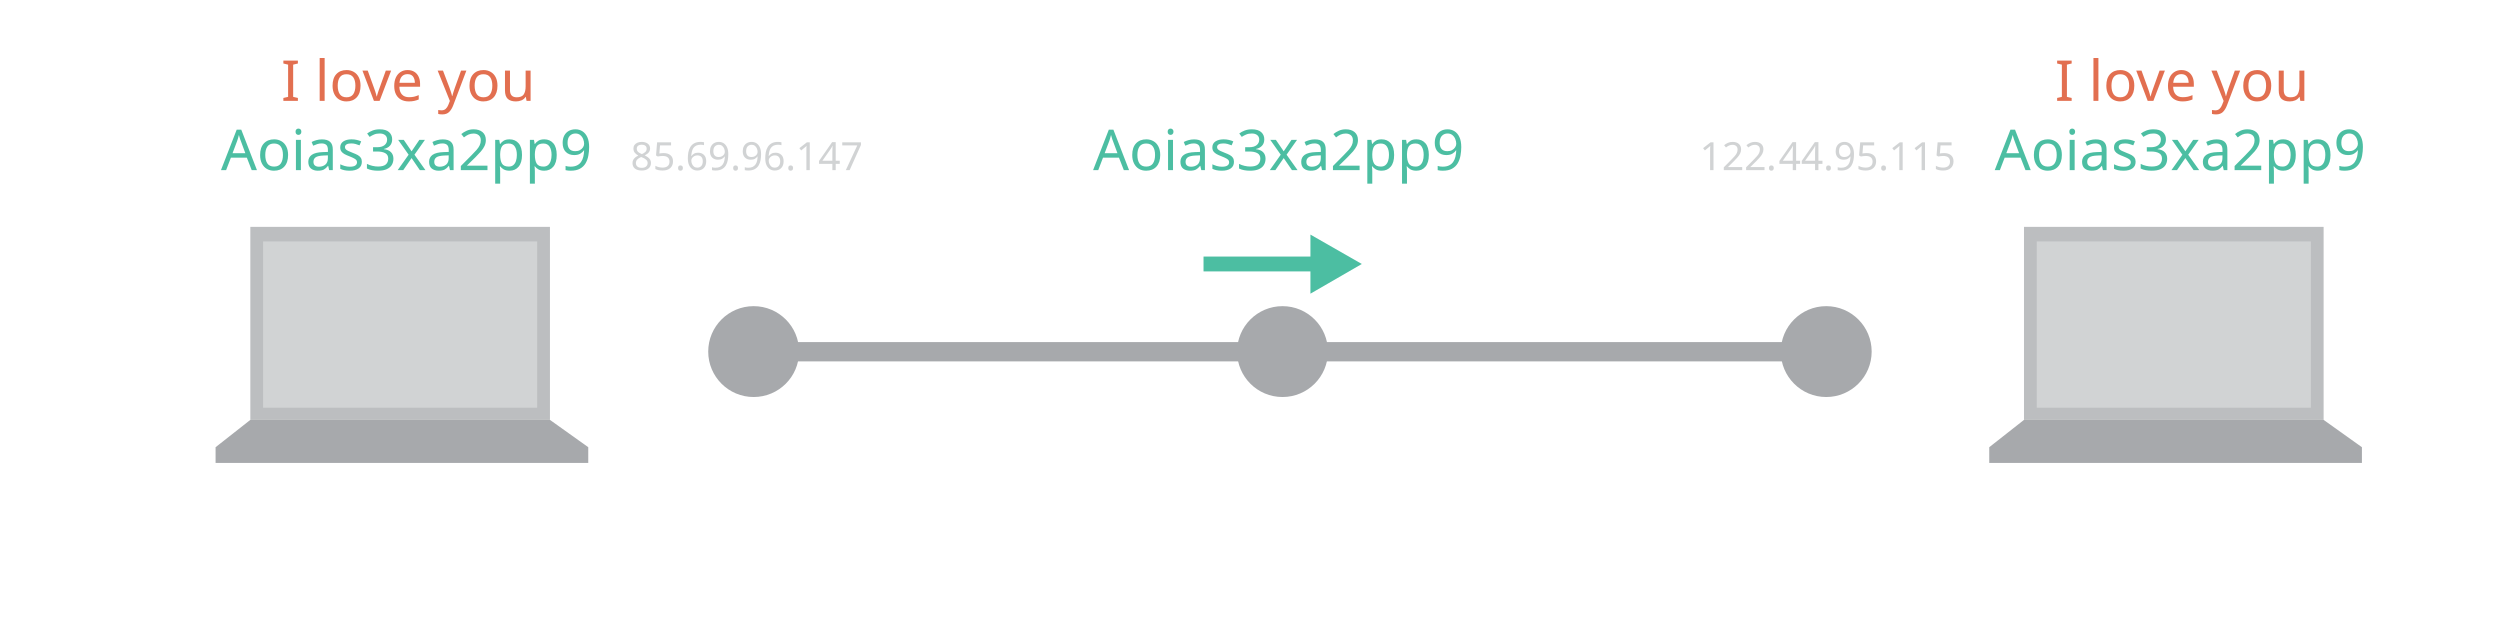
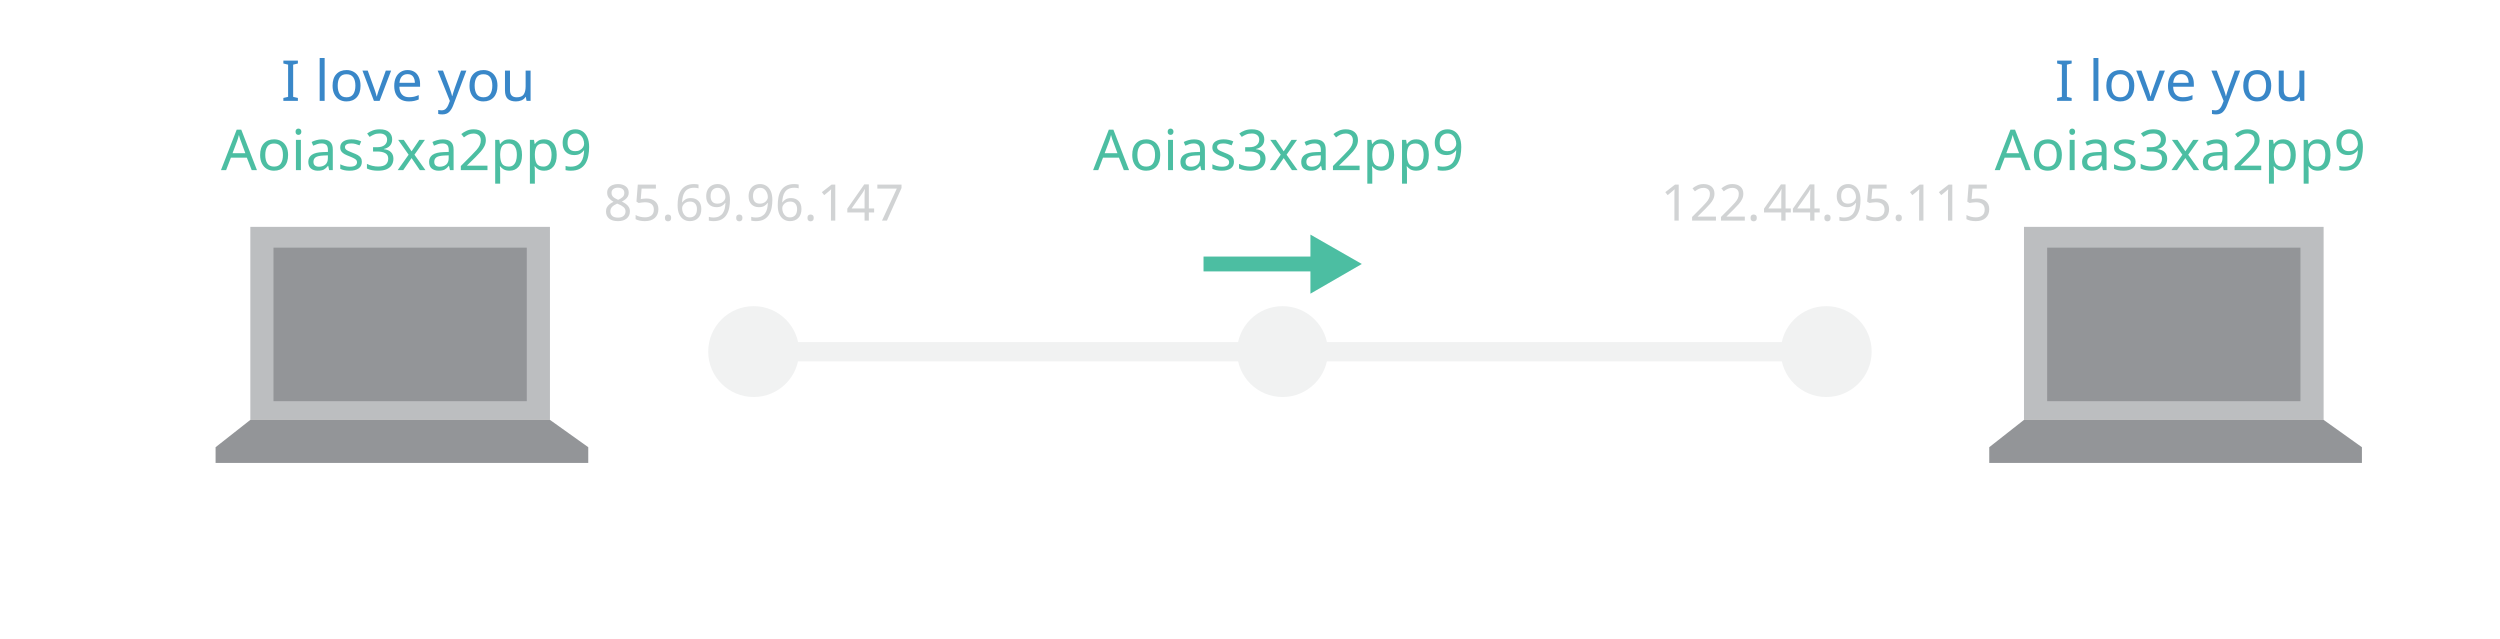
<svg xmlns="http://www.w3.org/2000/svg" version="1.1" x="0px" y="0px" viewBox="0 0 841.9 215" enable-background="new 0 0 841.9 215" xml:space="preserve">
+   <g id="Layer_31" display="none">
+     <rect display="inline" fill="#414042" width="841.9" height="215" />
+   </g>
+   <g id="laptops">
+     <g id="laptop_copy_4">
+       <rect x="84.3" y="76.4" fill="#BCBEC0" width="100.9" height="65" />
+       <polygon fill="#939598" points="185.2,141.4 84.3,141.4 72.6,150.6 72.6,155.9 198.1,155.9 198.1,150.6   " />
+       <rect x="92.1" y="83.4" fill="#939598" width="85.3" height="51.7" />
+     </g>
+     <g id="laptop_copy_5">
+       <rect x="681.6" y="76.4" fill="#BCBEC0" width="100.9" height="65" />
+       <polygon fill="#939598" points="782.5,141.4 681.6,141.4 669.9,150.6 669.9,155.9 795.4,155.9 795.4,150.6   " />
+       <rect x="689.4" y="83.4" fill="#939598" width="85.3" height="51.7" />
+     </g>
+   </g>
+   <g id="ips">
+     <text transform="matrix(1 0 0 1 203.2478 74.3)" fill="#D1D3D4" font-family="'Roboto-Medium'" font-size="17">85.69.96.147</text>
+     <text transform="matrix(1 0 0 1 559.2963 74.3)">
+       <tspan x="0" y="0" fill="#D1D3D4" font-family="'Roboto-Medium'" font-size="17">122</tspan>
+       <tspan x="29" y="0" fill="#D1D3D4" font-family="'Roboto-Medium'" font-size="17">.</tspan>
+       <tspan x="34.4" y="0" fill="#D1D3D4" font-family="'Roboto-Medium'" font-size="17">44.95.115</tspan>
+     </text>
+   </g>
  <g id="IP" display="none">
    <g id="connections" display="inline">
-       <circle fill="#A7A9AC" cx="253.8" cy="118.6" r="15.3" />
-       <text transform="matrix(1 0 0 1 212.3872 57.5425)" fill="#D1D3D4" font-family="'Roboto-Medium'" font-size="13.141">85.69.96.147</text>
-       <circle fill="#A7A9AC" cx="615.1" cy="118.6" r="15.3" />
-       <rect x="252.9" y="115.4" fill="#A7A9AC" width="362.2" height="6.5" />
-       <text transform="matrix(1 0 0 1 572.3872 57.5425)">
-         <tspan x="0" y="0" fill="#D1D3D4" font-family="'Roboto-Medium'" font-size="13.141">122</tspan>
-         <tspan x="22.4" y="0" fill="#D1D3D4" font-family="'Roboto-Medium'" font-size="13.141">.</tspan>
-         <tspan x="26.6" y="0" fill="#D1D3D4" font-family="'Roboto-Medium'" font-size="13.141">44.95.115</tspan>
-       </text>
-     </g>
-     <g id="arrows">
-       <g display="inline">
-         <line fill="#A7A9AC" x1="405.3" y1="-163.7" x2="458.6" y2="-163.7" />
-         <g>
-           <line fill="none" stroke="#7F3F98" stroke-width="5" stroke-miterlimit="10" x1="405.3" y1="-163.7" x2="444.2" y2="-163.7" />
-           <g>
-             <polygon fill="#7F3F98" points="441.3,-153.7 458.6,-163.7 441.3,-173.7      " />
-           </g>
-         </g>
-       </g>
-       <g display="inline">
-         <line fill="#A7A9AC" x1="458.6" y1="-140.9" x2="405.3" y2="-140.9" />
-         <g>
-           <line fill="none" stroke="#7F3F98" stroke-width="5" stroke-miterlimit="10" x1="458.6" y1="-140.9" x2="419.6" y2="-140.9" />
-           <g>
-             <polygon fill="#7F3F98" points="422.6,-150.9 405.3,-140.9 422.6,-130.9      " />
-           </g>
-         </g>
-       </g>
+       <circle fill="#F1F2F2" cx="253.8" cy="118.6" r="15.3" />
+       <circle fill="#F1F2F2" cx="615.1" cy="118.6" r="15.3" />
+       <rect x="252.9" y="115.4" fill="#F1F2F2" width="362.2" height="6.5" />
    </g>
    <g id="arrows_copy" display="inline">
      <g>
        <line fill="#A7A9AC" x1="405.3" y1="98.3" x2="458.6" y2="98.3" />
        <g>
          <line fill="none" stroke="#4CBEA2" stroke-width="5" stroke-miterlimit="10" x1="405.3" y1="98.3" x2="444.2" y2="98.3" />
          <g>
            <polygon fill="#4CBEA2" points="441.3,108.2 458.6,98.3 441.3,88.3      " />
          </g>
        </g>
      </g>
      <g>
        <line fill="#A7A9AC" x1="458.6" y1="141.7" x2="405.3" y2="141.7" />
        <g>
          <line fill="none" stroke="#4CBEA2" stroke-width="5" stroke-miterlimit="10" x1="458.6" y1="141.7" x2="419.6" y2="141.7" />
          <g>
            <polygon fill="#4CBEA2" points="422.6,131.7 405.3,141.6 422.6,151.6      " />
          </g>
        </g>
      </g>
    </g>
-     <g id="laptop_1_" display="inline">
-       <rect x="681.6" y="76.7" fill="#BCBEC0" width="100.9" height="65" />
-       <polygon fill="#A7A9AC" points="782.6,141.7 681.6,141.7 669.9,150.8 669.9,156.2 795.5,156.2 795.5,150.8   " />
-       <rect x="685.9" y="81.5" fill="#D1D3D4" width="92.3" height="56" />
-     </g>
-     <g id="laptop" display="inline">
-       <rect x="84.3" y="76.7" fill="#BCBEC0" width="100.9" height="65" />
-       <polygon fill="#A7A9AC" points="185.2,141.7 84.3,141.7 72.6,150.8 72.6,156.2 198.1,156.2 198.1,150.8   " />
-       <rect x="88.6" y="81.5" fill="#D1D3D4" width="92.3" height="56" />
-     </g>
  </g>
  <g id="multiplicity" display="none">
-     <g id="connections_copy" display="inline">
-       <circle fill="#A7A9AC" cx="253.8" cy="118.5" r="15.3" />
-       <text transform="matrix(1 0 0 1 212.362 57.3893)" fill="#D1D3D4" font-family="'Roboto-Medium'" font-size="13.141">85.69.96.147</text>
-       <circle fill="#A7A9AC" cx="615" cy="118.5" r="15.3" />
-       <circle fill="#A7A9AC" cx="512.6" cy="61" r="15.3" />
-       <circle fill="#A7A9AC" cx="410" cy="179" r="15.3" />
-       <text transform="matrix(1 0 0 1 572.3621 57.3893)">
-         <tspan x="0" y="0" fill="#D1D3D4" font-family="'Roboto-Medium'" font-size="13.141">122</tspan>
-         <tspan x="22.4" y="0" fill="#D1D3D4" font-family="'Roboto-Medium'" font-size="13.141">.</tspan>
-         <tspan x="26.6" y="0" fill="#D1D3D4" font-family="'Roboto-Medium'" font-size="13.141">44.95.115</tspan>
-       </text>
-       <path fill="none" stroke="#A7A9AC" stroke-width="7" stroke-miterlimit="10" d="M253.8,118.5c0,0,128.8,12.6,102.8-37.1    s-73.3,41-15.3,56s44.5-79.7,90.6-70.7s14.1,81.1,58.7,89.4S524,118.5,615,118.5" />
-       <path fill="none" stroke="#A7A9AC" stroke-width="7" stroke-miterlimit="10" d="M449.7,76.5c0,0,38.2,47.2,62.9-15.5" />
-     </g>
-     <g id="arrows_copy_2_1_">
-       <g display="inline">
-         <line fill="#A7A9AC" x1="405.3" y1="-163.7" x2="458.6" y2="-163.7" />
-         <g>
-           <line fill="none" stroke="#7F3F98" stroke-width="5" stroke-miterlimit="10" x1="405.3" y1="-163.7" x2="444.2" y2="-163.7" />
-           <g>
-             <polygon fill="#7F3F98" points="441.3,-153.7 458.6,-163.7 441.3,-173.7      " />
-           </g>
-         </g>
-       </g>
-       <g display="inline">
-         <line fill="#A7A9AC" x1="458.6" y1="-140.9" x2="405.3" y2="-140.9" />
-         <g>
-           <line fill="none" stroke="#7F3F98" stroke-width="5" stroke-miterlimit="10" x1="458.6" y1="-140.9" x2="419.6" y2="-140.9" />
-           <g>
-             <polygon fill="#7F3F98" points="422.6,-150.9 405.3,-140.9 422.6,-130.9      " />
-           </g>
-         </g>
-       </g>
-     </g>
-     <g id="arrows_copy_2" display="inline">
-       <g>
-         <path fill="#A7A9AC" d="M458.5,98.1" />
-       </g>
-       <g>
-         <path fill="#A7A9AC" d="M405.3,98.1" />
-       </g>
-       <g>
-         <path fill="#A7A9AC" d="M405.3,141.5" />
-       </g>
-       <g>
-         <path fill="#A7A9AC" d="M458.5,141.5" />
-       </g>
-       <path fill="none" stroke="#A7A9AC" stroke-width="7" stroke-miterlimit="10" d="M363.2,137.3c0,0,66.1-29.7,46.1,41.7" />
-     </g>
-     <g id="laptop_copy_1_" display="inline">
-       <rect x="681.6" y="76.5" fill="#BCBEC0" width="100.9" height="65" />
-       <polygon fill="#A7A9AC" points="782.5,141.5 681.6,141.5 669.9,150.7 669.9,156 795.4,156 795.4,150.7   " />
-       <rect x="685.9" y="81.4" fill="#D1D3D4" width="92.3" height="56" />
-     </g>
-     <g id="laptop_copy" display="inline">
-       <rect x="84.3" y="76.5" fill="#BCBEC0" width="100.9" height="65" />
-       <polygon fill="#A7A9AC" points="185.2,141.5 84.3,141.5 72.6,150.7 72.6,156 198.1,156 198.1,150.7   " />
-       <rect x="88.6" y="81.4" fill="#D1D3D4" width="92.3" height="56" />
-     </g>
+     <path display="inline" fill="#F1F2F2" d="M615,103.1c-7.4,0-13.6,5.3-15,12.3c-41.3,2.6-58.7,15.9-71.7,25.9   c-11,8.5-19,14.6-37,11.2c-19.8-3.7-22.6-21-26-41.1c-1.1-6.8-2.3-13.9-4.4-20.6c5.3,3.4,11.9,6.1,18.9,6.1c1.3,0,2.7-0.1,4-0.3   c9.8-1.5,18.3-8.5,25.4-20.7c1.1,0.2,2.1,0.4,3.3,0.4c8.5,0,15.3-6.9,15.3-15.3s-6.9-15.3-15.3-15.3s-15.3,6.9-15.3,15.3   c0,4.8,2.2,9.1,5.7,12c-5.9,10-12.6,15.7-20.1,16.8c-15.6,2.4-30.3-15.3-30.4-15.5l0,0c-4.5-5.3-10.8-9.3-19.9-11.1   c-24.3-4.8-33.7,15.8-42.8,35.6c-6.8,14.8-13.4,29.1-25.7,34.4c-0.4,0.2-0.8,0.3-1.1,0.5c-5.6,2.1-12.3,2.5-20.7,0.3   c-10.1-2.6-16.2-7.4-19.8-12.8c19.6-2.9,32.4-8.5,38-16.8c4.6-6.8,4.4-15.1-0.6-24.6c-9-17.2-19.8-17.5-25.4-16.1   c-13.2,3.2-24,20.8-24.1,39.3c0,4.5,0.5,8.6,1.7,12.5c-14.7,1.4-30.4,1.3-42.9,0.7c-1.2-7.3-7.5-12.9-15.1-12.9   c-8.5,0-15.3,6.9-15.3,15.3s6.9,15.3,15.3,15.3c6.9,0,12.8-4.6,14.7-10.9c8.4,0.4,19.5,0.7,31,0.2c5.4-0.2,10.4-0.6,15.2-1   c4.9,9,13.7,15.5,25.7,18.6c11.7,3,20.8,1.9,28.1-1.7c9.4-3.4,26.6-7.5,35.2-0.1c5.9,5.1,6.7,14.8,5.3,24.8   c-8,0.5-14.3,7.2-14.3,15.3c0,8.5,6.9,15.3,15.3,15.3s15.3-6.9,15.3-15.3c0-6.4-3.9-11.8-9.4-14.2c2-14.7-0.6-25.2-7.7-31.3   c-7.3-6.3-17.9-6.6-27.2-5.1c6.2-7.7,10.8-17.5,15-26.8c8.7-19,16.3-35.3,35.1-31.6c20.8,4.1,23.9,22.8,27.2,42.6   c3.3,19.8,7,42.3,31.6,46.9c3.9,0.7,7.4,1.1,10.7,1.1c14.2,0,22.5-6.4,31.9-13.6c13-9.9,28.8-22,67.7-24.5   c1.7,6.6,7.7,11.4,14.8,11.4c8.5,0,15.3-6.9,15.3-15.3S623.5,103.1,615,103.1z M319,114.5c-1.5-4.2-1.9-8.4-1.8-11.6   c0.1-14.9,8.9-30.1,18.8-32.5c0.9-0.2,1.7-0.3,2.5-0.3c6.8,0,11.9,6.8,15.1,12.9c3.7,7.2,4.1,12.9,1,17.5   C349.3,108.2,335.3,112.4,319,114.5z" />
  </g>
  <g id="IP_copy" display="none">
    <g id="connections_copy_2" display="inline">
-       <circle fill="#A7A9AC" cx="253.8" cy="118.4" r="15.3" />
-       <text transform="matrix(1 0 0 1 212.362 57.3)" fill="#D1D3D4" font-family="'Roboto-Medium'" font-size="13.141">85.69.96.147</text>
-       <circle fill="#A7A9AC" cx="615" cy="118.4" r="15.3" />
-       <rect x="257.8" y="115.2" fill="#A7A9AC" width="357.2" height="6.5" />
-       <text transform="matrix(1 0 0 1 572.3621 57.3)">
-         <tspan x="0" y="0" fill="#D1D3D4" font-family="'Roboto-Medium'" font-size="13.141">122</tspan>
-         <tspan x="22.4" y="0" fill="#D1D3D4" font-family="'Roboto-Medium'" font-size="13.141">.</tspan>
-         <tspan x="26.6" y="0" fill="#D1D3D4" font-family="'Roboto-Medium'" font-size="13.141">44.95.115</tspan>
-       </text>
-     </g>
-     <g id="arrows_copy_3_1_">
-       <g display="inline">
-         <line fill="#A7A9AC" x1="405.3" y1="-163.7" x2="458.6" y2="-163.7" />
-         <g>
-           <line fill="none" stroke="#7F3F98" stroke-width="5" stroke-miterlimit="10" x1="405.3" y1="-163.7" x2="444.2" y2="-163.7" />
-           <g>
-             <polygon fill="#7F3F98" points="441.3,-153.7 458.6,-163.7 441.3,-173.7      " />
-           </g>
-         </g>
-       </g>
-       <g display="inline">
-         <line fill="#A7A9AC" x1="458.6" y1="-140.9" x2="405.3" y2="-140.9" />
-         <g>
-           <line fill="none" stroke="#7F3F98" stroke-width="5" stroke-miterlimit="10" x1="458.6" y1="-140.9" x2="419.6" y2="-140.9" />
-           <g>
-             <polygon fill="#7F3F98" points="422.6,-150.9 405.3,-140.9 422.6,-130.9      " />
-           </g>
-         </g>
-       </g>
+       <circle fill="#F1F2F2" cx="253.8" cy="118.4" r="15.3" />
+       <circle fill="#F1F2F2" cx="615" cy="118.4" r="15.3" />
+       <rect x="257.8" y="115.2" fill="#F1F2F2" width="357.2" height="6.5" />
    </g>
    <g id="arrows_copy_3" display="inline">
      <g>
        <line fill="#A7A9AC" x1="327.9" y1="98" x2="381.2" y2="98" />
        <g>
          <line fill="none" stroke="#4CBEA2" stroke-width="5" stroke-miterlimit="10" x1="327.9" y1="98" x2="366.8" y2="98" />
          <g>
            <polygon fill="#4CBEA2" points="363.9,108 381.2,98 363.9,88.1      " />
          </g>
        </g>
      </g>
      <g>
        <line fill="#A7A9AC" x1="485.6" y1="98" x2="538.9" y2="98" />
        <g>
          <line fill="none" stroke="#4CBEA2" stroke-width="5" stroke-miterlimit="10" x1="485.6" y1="98" x2="524.5" y2="98" />
          <g>
            <polygon fill="#4CBEA2" points="521.6,108 538.9,98 521.6,88.1      " />
          </g>
        </g>
      </g>
      <g>
        <line fill="#A7A9AC" x1="381.2" y1="141.4" x2="327.9" y2="141.4" />
        <g>
          <line fill="none" stroke="#4CBEA2" stroke-width="5" stroke-miterlimit="10" x1="381.2" y1="141.4" x2="342.2" y2="141.4" />
          <g>
            <polygon fill="#4CBEA2" points="345.2,131.4 327.9,141.4 345.2,151.4      " />
          </g>
        </g>
      </g>
      <g>
        <line fill="#A7A9AC" x1="538.9" y1="141.4" x2="485.6" y2="141.4" />
        <g>
          <line fill="none" stroke="#4CBEA2" stroke-width="5" stroke-miterlimit="10" x1="538.9" y1="141.4" x2="499.9" y2="141.4" />
          <g>
            <polygon fill="#4CBEA2" points="502.8,131.4 485.6,141.4 502.8,151.4      " />
          </g>
        </g>
      </g>
-       <rect x="398.2" y="81.3" fill="#4CBEA2" width="70" height="74.7" />
-     </g>
-     <g id="laptop_copy_2_1_" display="inline">
-       <rect x="681.6" y="76.4" fill="#BCBEC0" width="100.9" height="65" />
-       <polygon fill="#A7A9AC" points="782.5,141.4 681.6,141.4 669.9,150.6 669.9,155.9 795.4,155.9 795.4,150.6   " />
-       <rect x="685.9" y="81.3" fill="#D1D3D4" width="92.3" height="56" />
-     </g>
-     <g id="laptop_copy_2" display="inline">
-       <rect x="84.3" y="76.4" fill="#BCBEC0" width="100.9" height="65" />
-       <polygon fill="#A7A9AC" points="185.2,141.4 84.3,141.4 72.6,150.6 72.6,155.9 198.1,155.9 198.1,150.6   " />
-       <rect x="88.6" y="81.3" fill="#D1D3D4" width="92.3" height="56" />
+       <rect x="410.6" y="95.7" fill="#4CBEA2" width="42.6" height="45.5" />
    </g>
  </g>
  <g id="read" display="none">
    <g id="connections_copy_3" display="inline">
-       <circle fill="#A7A9AC" cx="253.8" cy="118.4" r="15.3" />
-       <text transform="matrix(1 0 0 1 212.362 57.3)" fill="#D1D3D4" font-family="'Roboto-Medium'" font-size="13.141">85.69.96.147</text>
-       <circle fill="#A7A9AC" cx="615" cy="118.4" r="15.3" />
-       <circle fill="#A7A9AC" cx="431.9" cy="118.4" r="15.3" />
-       <rect x="252.8" y="115.2" fill="#A7A9AC" width="362.2" height="6.5" />
-       <text transform="matrix(1 0 0 1 572.3621 57.3)">
-         <tspan x="0" y="0" fill="#D1D3D4" font-family="'Roboto-Medium'" font-size="13.141">122</tspan>
-         <tspan x="22.4" y="0" fill="#D1D3D4" font-family="'Roboto-Medium'" font-size="13.141">.</tspan>
-         <tspan x="26.6" y="0" fill="#D1D3D4" font-family="'Roboto-Medium'" font-size="13.141">44.95.115</tspan>
-       </text>
+       <circle fill="#F1F2F2" cx="253.8" cy="118.4" r="15.3" />
+       <circle fill="#F1F2F2" cx="615" cy="118.4" r="15.3" />
+       <circle fill="#F1F2F2" cx="431.9" cy="118.4" r="15.3" />
+       <rect x="252.8" y="115.2" fill="#F1F2F2" width="362.2" height="6.5" />
      <text transform="matrix(1 0 0 1 388.3569 57.3)" fill="#4CBEA2" font-family="'Roboto-Medium'" font-size="19">I love you</text>
-     </g>
-     <g id="arrows_copy_4_1_">
-       <g display="inline">
-         <line fill="#A7A9AC" x1="405.3" y1="-163.7" x2="458.6" y2="-163.7" />
-         <g>
-           <line fill="none" stroke="#7F3F98" stroke-width="5" stroke-miterlimit="10" x1="405.3" y1="-163.7" x2="444.2" y2="-163.7" />
-           <g>
-             <polygon fill="#7F3F98" points="441.3,-153.7 458.6,-163.7 441.3,-173.7      " />
-           </g>
-         </g>
-       </g>
-       <g display="inline">
-         <line fill="#A7A9AC" x1="458.6" y1="-140.9" x2="405.3" y2="-140.9" />
-         <g>
-           <line fill="none" stroke="#7F3F98" stroke-width="5" stroke-miterlimit="10" x1="458.6" y1="-140.9" x2="419.6" y2="-140.9" />
-           <g>
-             <polygon fill="#7F3F98" points="422.6,-150.9 405.3,-140.9 422.6,-130.9      " />
-           </g>
-         </g>
-       </g>
    </g>
    <g id="arrows_copy_4" display="inline">
      <g>
        <line fill="#A7A9AC" x1="405.3" y1="88.9" x2="458.6" y2="88.9" />
        <g>
          <line fill="none" stroke="#4CBEA2" stroke-width="5" stroke-miterlimit="10" x1="405.3" y1="88.9" x2="444.2" y2="88.9" />
          <g>
            <polygon fill="#4CBEA2" points="441.3,98.9 458.6,88.9 441.3,79      " />
          </g>
        </g>
      </g>
    </g>
-     <g id="laptop_copy_3_1_" display="inline">
-       <rect x="681.6" y="76.4" fill="#BCBEC0" width="100.9" height="65" />
-       <polygon fill="#A7A9AC" points="782.5,141.4 681.6,141.4 669.9,150.6 669.9,155.9 795.4,155.9 795.4,150.6   " />
-       <rect x="685.9" y="81.3" fill="#D1D3D4" width="92.3" height="56" />
-     </g>
-     <g id="laptop_copy_3" display="inline">
-       <rect x="84.3" y="76.4" fill="#BCBEC0" width="100.9" height="65" />
-       <polygon fill="#A7A9AC" points="185.2,141.4 84.3,141.4 72.6,150.6 72.6,155.9 198.1,155.9 198.1,150.6   " />
-       <rect x="88.6" y="81.3" fill="#D1D3D4" width="92.3" height="56" />
-     </g>
  </g>
  <g id="encrypt">
    <g id="connections_copy_4">
-       <circle fill="#A7A9AC" cx="253.8" cy="118.4" r="15.3" />
-       <text transform="matrix(1 0 0 1 212.362 57.3)" fill="#D1D3D4" font-family="'Roboto-Medium'" font-size="13.141">85.69.96.147</text>
-       <circle fill="#A7A9AC" cx="615" cy="118.4" r="15.3" />
-       <circle fill="#A7A9AC" cx="431.9" cy="118.4" r="15.3" />
-       <rect x="252.8" y="115.2" fill="#A7A9AC" width="362.2" height="6.5" />
-       <text transform="matrix(1 0 0 1 572.3621 57.3)">
-         <tspan x="0" y="0" fill="#D1D3D4" font-family="'Roboto-Medium'" font-size="13.141">122</tspan>
-         <tspan x="22.4" y="0" fill="#D1D3D4" font-family="'Roboto-Medium'" font-size="13.141">.</tspan>
-         <tspan x="26.6" y="0" fill="#D1D3D4" font-family="'Roboto-Medium'" font-size="13.141">44.95.115</tspan>
-       </text>
+       <circle fill="#F1F2F2" cx="253.8" cy="118.4" r="15.3" />
+       <circle fill="#F1F2F2" cx="615" cy="118.4" r="15.3" />
+       <circle fill="#F1F2F2" cx="431.9" cy="118.4" r="15.3" />
+       <rect x="252.8" y="115.2" fill="#F1F2F2" width="362.2" height="6.5" />
      <text transform="matrix(1 0 0 1 368.1044 57.3)" fill="#4CBEA2" font-family="'Roboto-Medium'" font-size="19">Aoias3xa2pp9</text>
      <text transform="matrix(1 0 0 1 74.4094 57.3)" fill="#4CBEA2" font-family="'Roboto-Medium'" font-size="19">Aoias3xa2pp9</text>
-       <text transform="matrix(1 0 0 1 94.6617 33.9667)" fill="#E26F50" font-family="'Roboto-Medium'" font-size="19">I love you</text>
+       <text transform="matrix(1 0 0 1 94.6617 33.9667)" fill="#3987C8" font-family="'Roboto-Medium'" font-size="19">I love you</text>
      <text transform="matrix(1 0 0 1 671.7424 57.3)" fill="#4CBEA2" font-family="'Roboto-Medium'" font-size="19">Aoias3xa2pp9</text>
-       <text transform="matrix(1 0 0 1 691.9946 33.9667)" fill="#E26F50" font-family="'Roboto-Medium'" font-size="19">I love you</text>
-     </g>
-     <g id="arrows_copy_5_1_" display="none">
-       <g display="inline">
-         <line fill="#A7A9AC" x1="405.3" y1="-163.7" x2="458.6" y2="-163.7" />
-         <g>
-           <line fill="none" stroke="#7F3F98" stroke-width="5" stroke-miterlimit="10" x1="405.3" y1="-163.7" x2="444.2" y2="-163.7" />
-           <g>
-             <polygon fill="#7F3F98" points="441.3,-153.7 458.6,-163.7 441.3,-173.7      " />
-           </g>
-         </g>
-       </g>
-       <g display="inline">
-         <line fill="#A7A9AC" x1="458.6" y1="-140.9" x2="405.3" y2="-140.9" />
-         <g>
-           <line fill="none" stroke="#7F3F98" stroke-width="5" stroke-miterlimit="10" x1="458.6" y1="-140.9" x2="419.6" y2="-140.9" />
-           <g>
-             <polygon fill="#7F3F98" points="422.6,-150.9 405.3,-140.9 422.6,-130.9      " />
-           </g>
-         </g>
-       </g>
+       <text transform="matrix(1 0 0 1 691.9946 33.9667)" fill="#3987C8" font-family="'Roboto-Medium'" font-size="19">I love you</text>
    </g>
    <g id="arrows_copy_5">
      <g>
        <line fill="#A7A9AC" x1="405.3" y1="88.9" x2="458.6" y2="88.9" />
        <g>
          <line fill="none" stroke="#4CBEA2" stroke-width="5" stroke-miterlimit="10" x1="405.3" y1="88.9" x2="444.2" y2="88.9" />
          <g>
            <polygon fill="#4CBEA2" points="441.3,98.9 458.6,88.9 441.3,79      " />
          </g>
        </g>
      </g>
    </g>
-     <g id="laptop_copy_4_1_">
-       <rect x="681.6" y="76.4" fill="#BCBEC0" width="100.9" height="65" />
-       <polygon fill="#A7A9AC" points="782.5,141.4 681.6,141.4 669.9,150.6 669.9,155.9 795.4,155.9 795.4,150.6   " />
-       <rect x="685.9" y="81.3" fill="#D1D3D4" width="92.3" height="56" />
-     </g>
-     <g id="laptop_copy_4">
-       <rect x="84.3" y="76.4" fill="#BCBEC0" width="100.9" height="65" />
-       <polygon fill="#A7A9AC" points="185.2,141.4 84.3,141.4 72.6,150.6 72.6,155.9 198.1,155.9 198.1,150.6   " />
-       <rect x="88.6" y="81.3" fill="#D1D3D4" width="92.3" height="56" />
-     </g>
  </g>
</svg>
